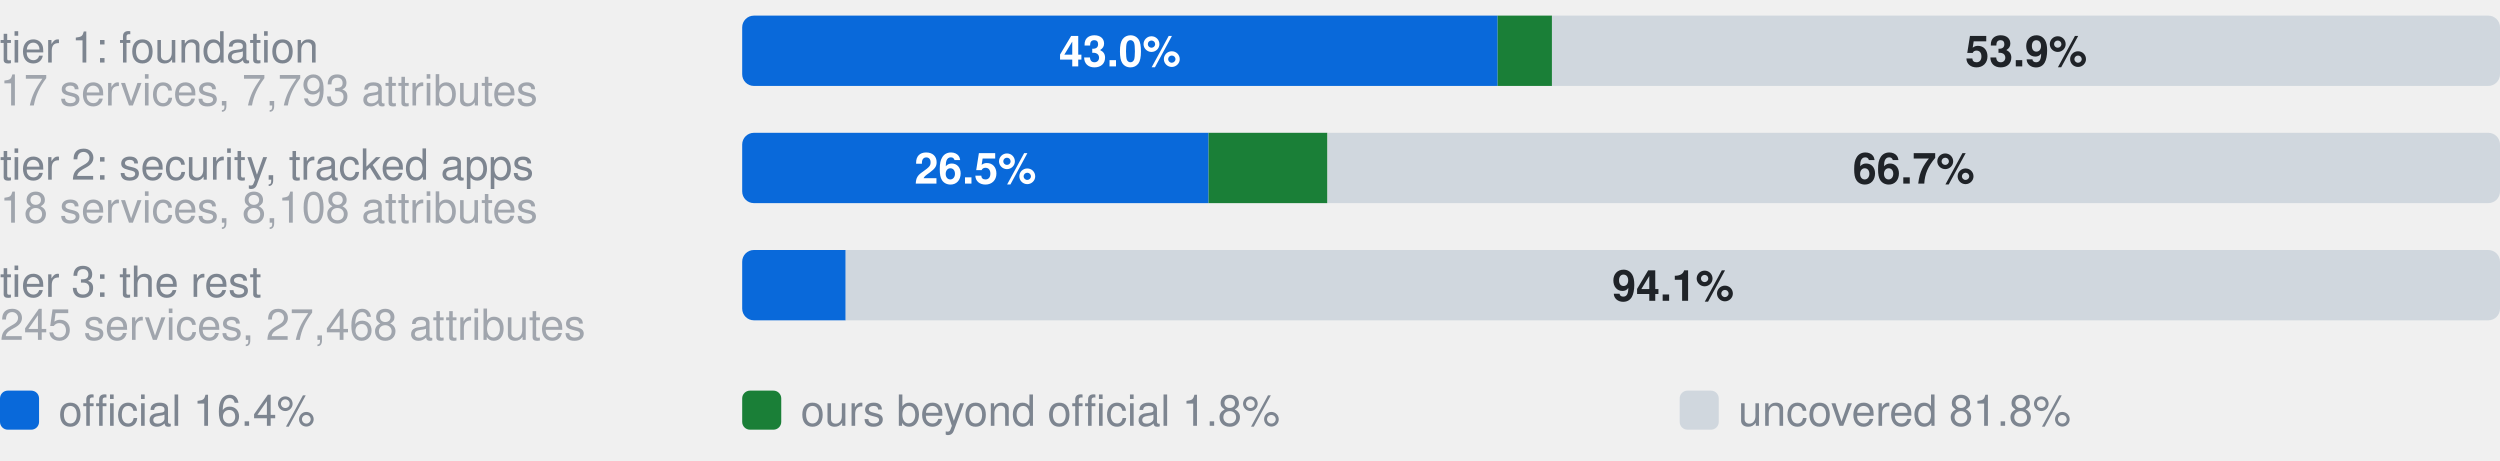
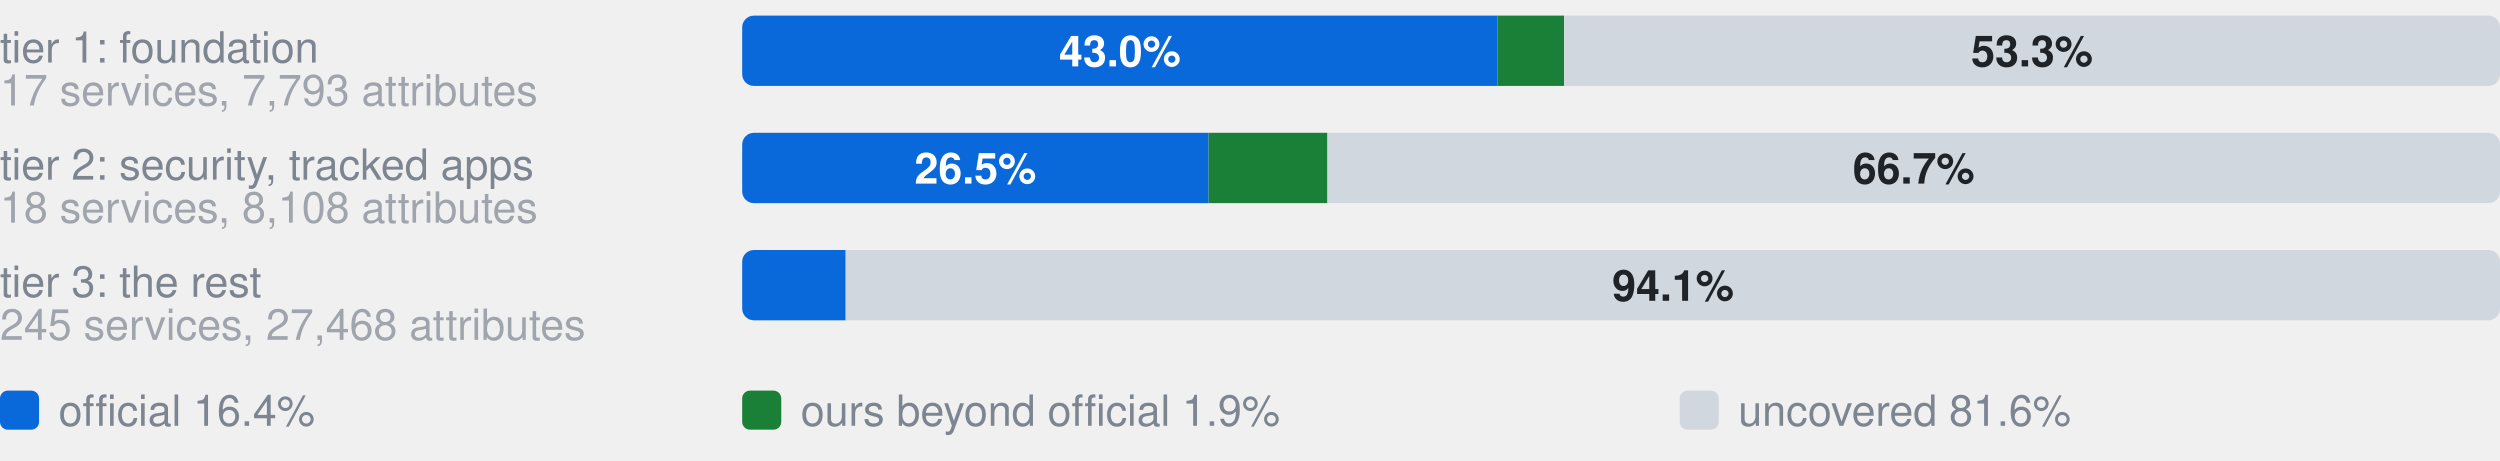
- <svg xmlns="http://www.w3.org/2000/svg" width="640" height="118" viewBox="0 0 640 118" role="img" aria-label="Coverage by tier. tier 1: foundation, 17 services, 7,793 attributes: 43.0% official, 3.1% ours beyond official, 53.9% uncovered, of 7793 attributes; tier 2: security, tracked apps, 18 services, 8,108 attributes: 26.5% official, 6.8% ours beyond official, 66.7% uncovered, of 8108 attributes; tier 3: the rest, 245 services, 27,468 attributes: 5.9% official, 0.0% ours beyond official, 94.1% uncovered, of 27468 attributes">
+ <svg xmlns="http://www.w3.org/2000/svg" width="640" height="118" viewBox="0 0 640 118" role="img" aria-label="Coverage by tier. tier 1: foundation, 17 services, 7,793 attributes: 43.0% official, 3.8% ours beyond official, 53.3% uncovered, of 7793 attributes; tier 2: security, tracked apps, 18 services, 8,108 attributes: 26.5% official, 6.8% ours beyond official, 66.7% uncovered, of 8108 attributes; tier 3: the rest, 245 services, 27,468 attributes: 5.9% official, 0.0% ours beyond official, 94.1% uncovered, of 27468 attributes">
  <style>text{font-family:-apple-system,BlinkMacSystemFont,"Segoe UI",Helvetica,Arial,sans-serif}.s{font-size:11px;font-weight:600}.t{font-size:11px;fill:#7d8590}.h{font-size:12px;font-weight:600;fill:#7d8590}</style>
  <text x="0" y="16.0" class="t">tier 1: foundation</text>
  <text x="0" y="27.0" class="t" opacity="0.7">17 services, 7,793 attributes</text>
  <clipPath id="g0">
    <rect x="190.0" y="4.0" width="450.0" height="18.0" rx="3" />
  </clipPath>
  <g clip-path="url(#g0)">
    <rect x="190.0" y="4.0" width="193.4" height="18.0" fill="#0969da" />
-     <rect x="383.4" y="4.0" width="13.9" height="18.0" fill="#1a7f37" />
-     <rect x="397.3" y="4.0" width="242.7" height="18.0" fill="#d0d7de" />
+     <rect x="383.4" y="4.0" width="17.0" height="18.0" fill="#1a7f37" />
+     <rect x="400.4" y="4.0" width="239.6" height="18.0" fill="#d0d7de" />
  </g>
  <text x="286.7" y="17.0" text-anchor="middle" fill="#fff" class="s">43.0%</text>
-   <text x="518.7" y="17.0" text-anchor="middle" fill="#1f2328" class="s">53.9%</text>
+   <text x="520.2" y="17.0" text-anchor="middle" fill="#1f2328" class="s">53.3%</text>
  <text x="0" y="46.0" class="t">tier 2: security, tracked apps</text>
  <text x="0" y="57.0" class="t" opacity="0.7">18 services, 8,108 attributes</text>
  <clipPath id="g1">
    <rect x="190.0" y="34.0" width="450.0" height="18.0" rx="3" />
  </clipPath>
  <g clip-path="url(#g1)">
    <rect x="190.0" y="34.0" width="119.4" height="18.0" fill="#0969da" />
    <rect x="309.4" y="34.0" width="30.4" height="18.0" fill="#1a7f37" />
    <rect x="339.9" y="34.0" width="300.1" height="18.0" fill="#d0d7de" />
  </g>
  <text x="249.7" y="47.0" text-anchor="middle" fill="#fff" class="s">26.5%</text>
  <text x="489.9" y="47.0" text-anchor="middle" fill="#1f2328" class="s">66.7%</text>
  <text x="0" y="76.0" class="t">tier 3: the rest</text>
  <text x="0" y="87.0" class="t" opacity="0.7">245 services, 27,468 attributes</text>
  <clipPath id="g2">
    <rect x="190.0" y="64.0" width="450.0" height="18.0" rx="3" />
  </clipPath>
  <g clip-path="url(#g2)">
    <rect x="190.0" y="64.0" width="26.5" height="18.0" fill="#0969da" />
    <rect x="216.5" y="64.0" width="0.0" height="18.0" fill="#1a7f37" />
    <rect x="216.5" y="64.0" width="423.5" height="18.0" fill="#d0d7de" />
  </g>
  <text x="428.3" y="77.0" text-anchor="middle" fill="#1f2328" class="s">94.1%</text>
  <rect x="0" y="100" width="10" height="10" rx="2" fill="#0969da" />
  <text x="15" y="109" class="t">official 16.4%</text>
  <rect x="190" y="100" width="10" height="10" rx="2" fill="#1a7f37" />
-   <text x="205" y="109" class="t">ours beyond official 1.8%</text>
+   <text x="205" y="109" class="t">ours beyond official 1.9%</text>
  <rect x="430" y="100" width="10" height="10" rx="2" fill="#d0d7de" />
-   <text x="445" y="109" class="t">uncovered 81.8%</text>
+   <text x="445" y="109" class="t">uncovered 81.6%</text>
</svg>
